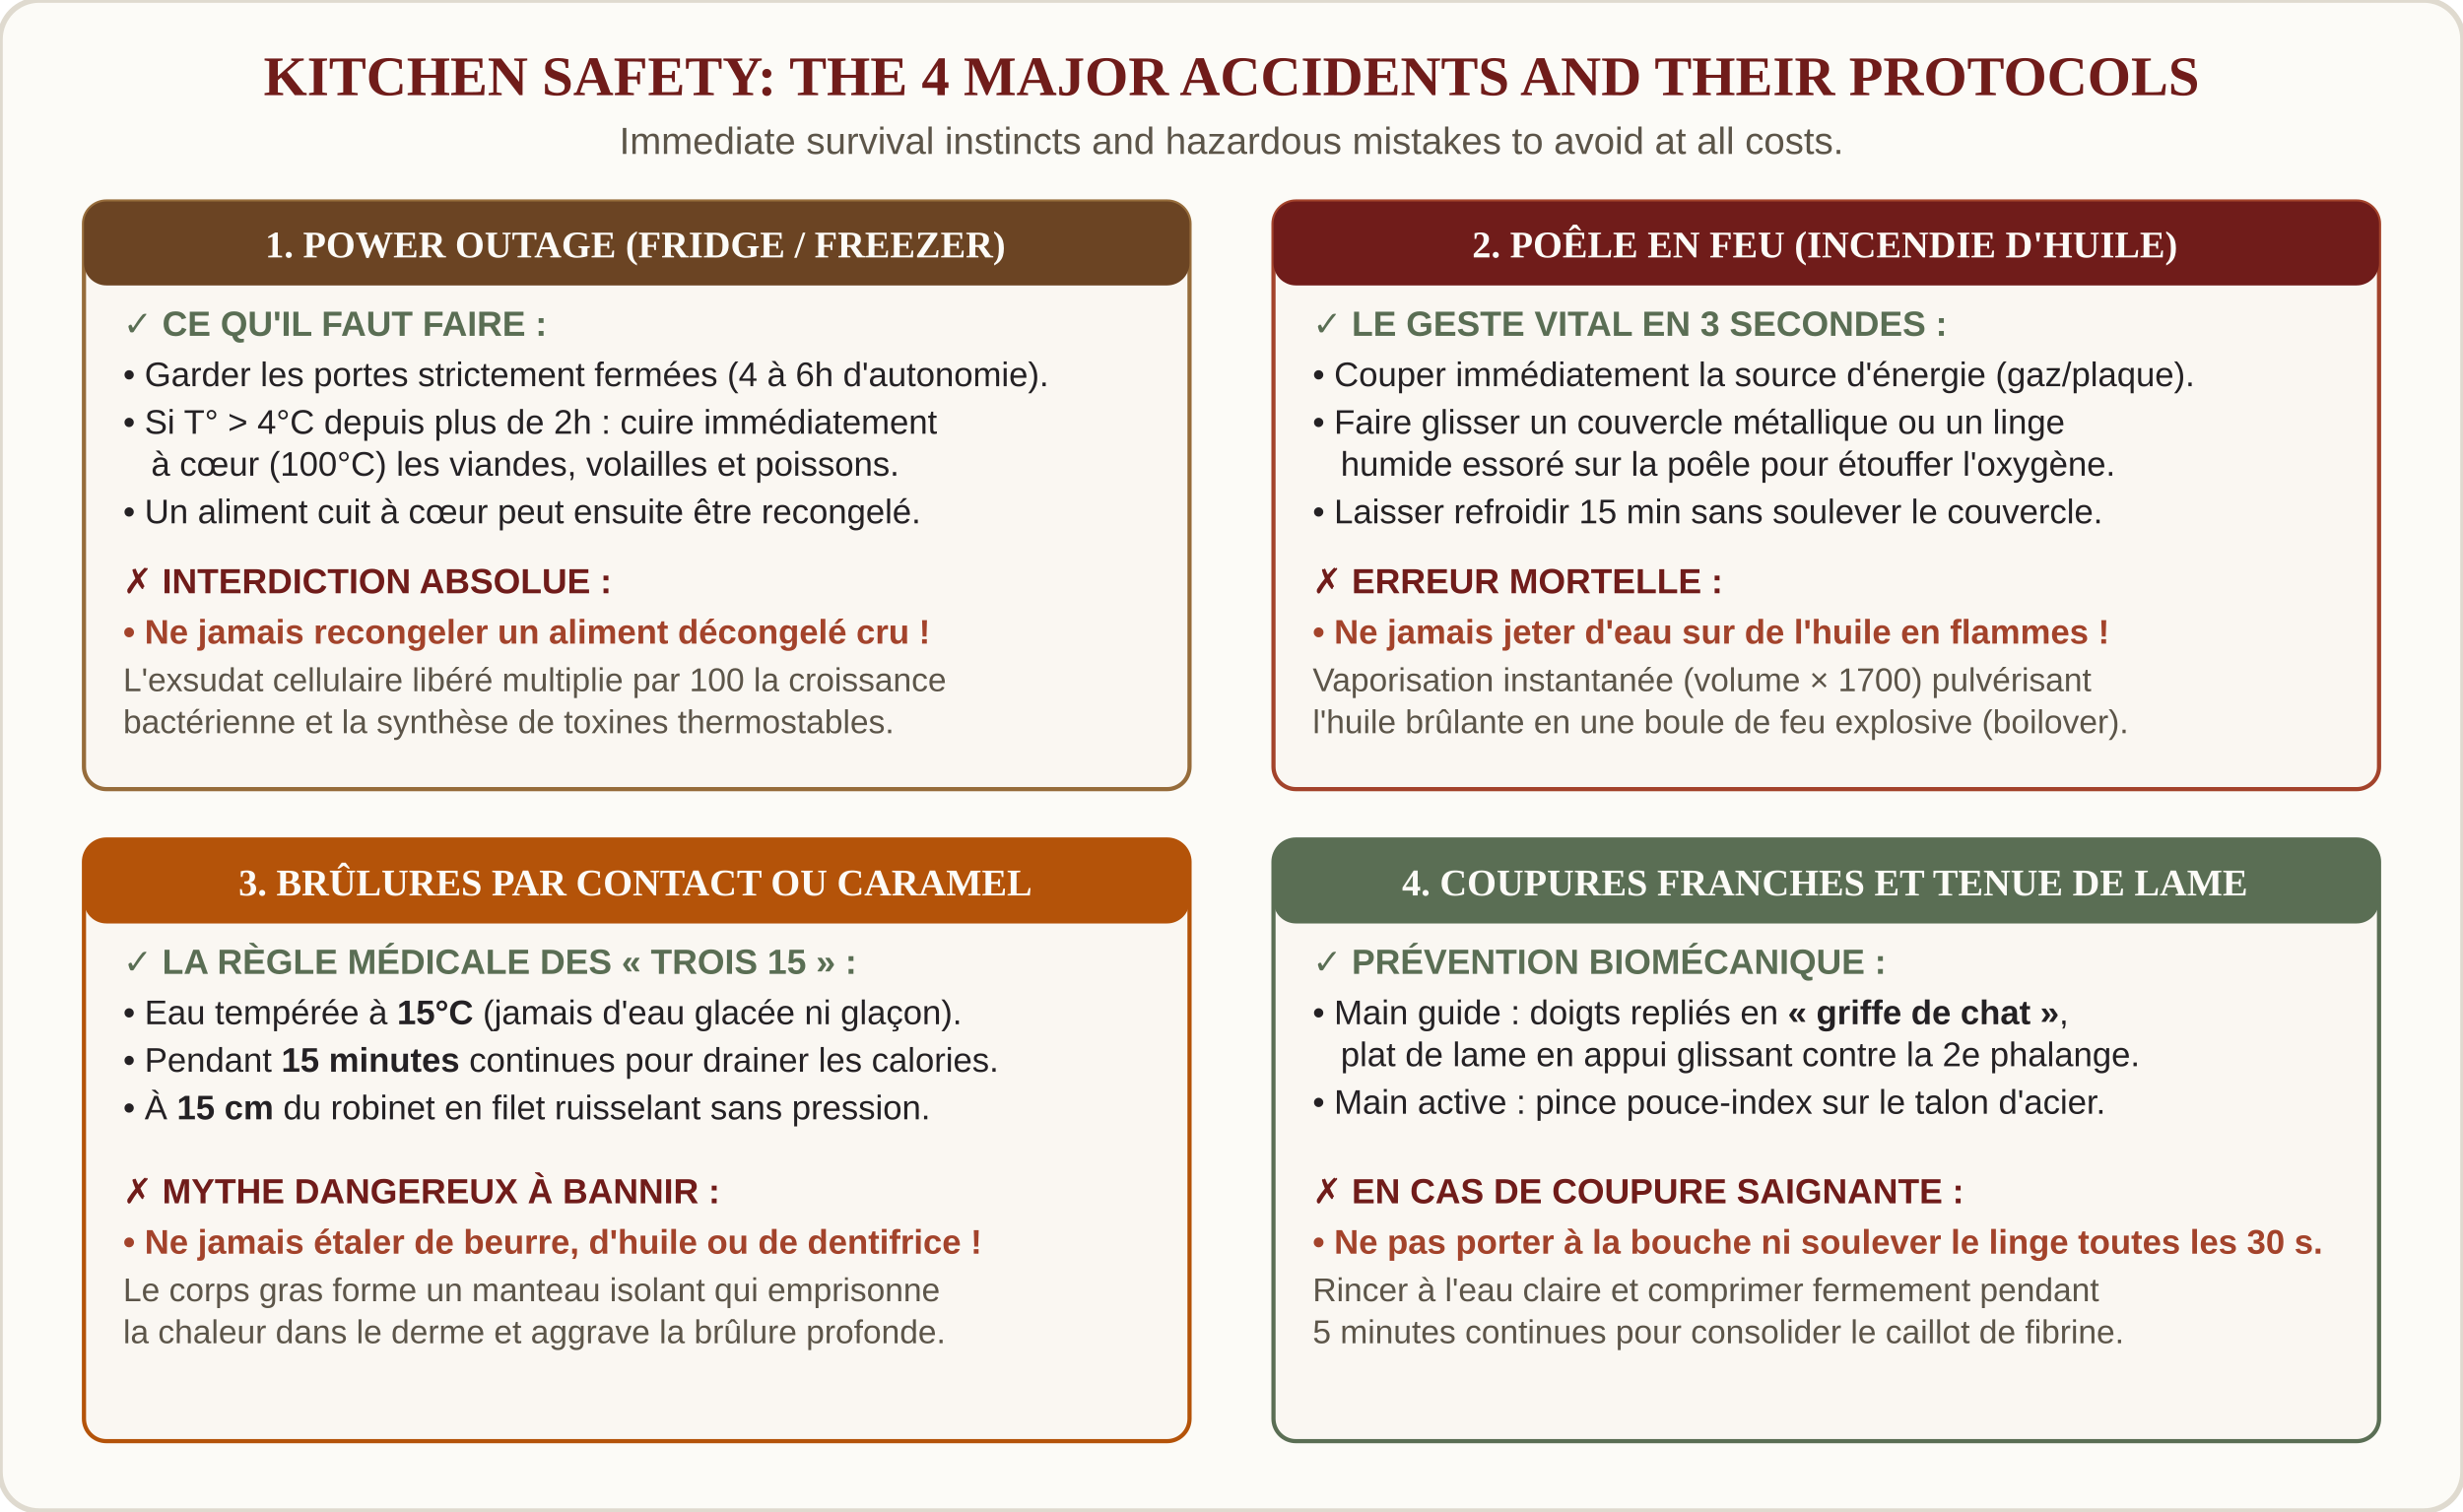
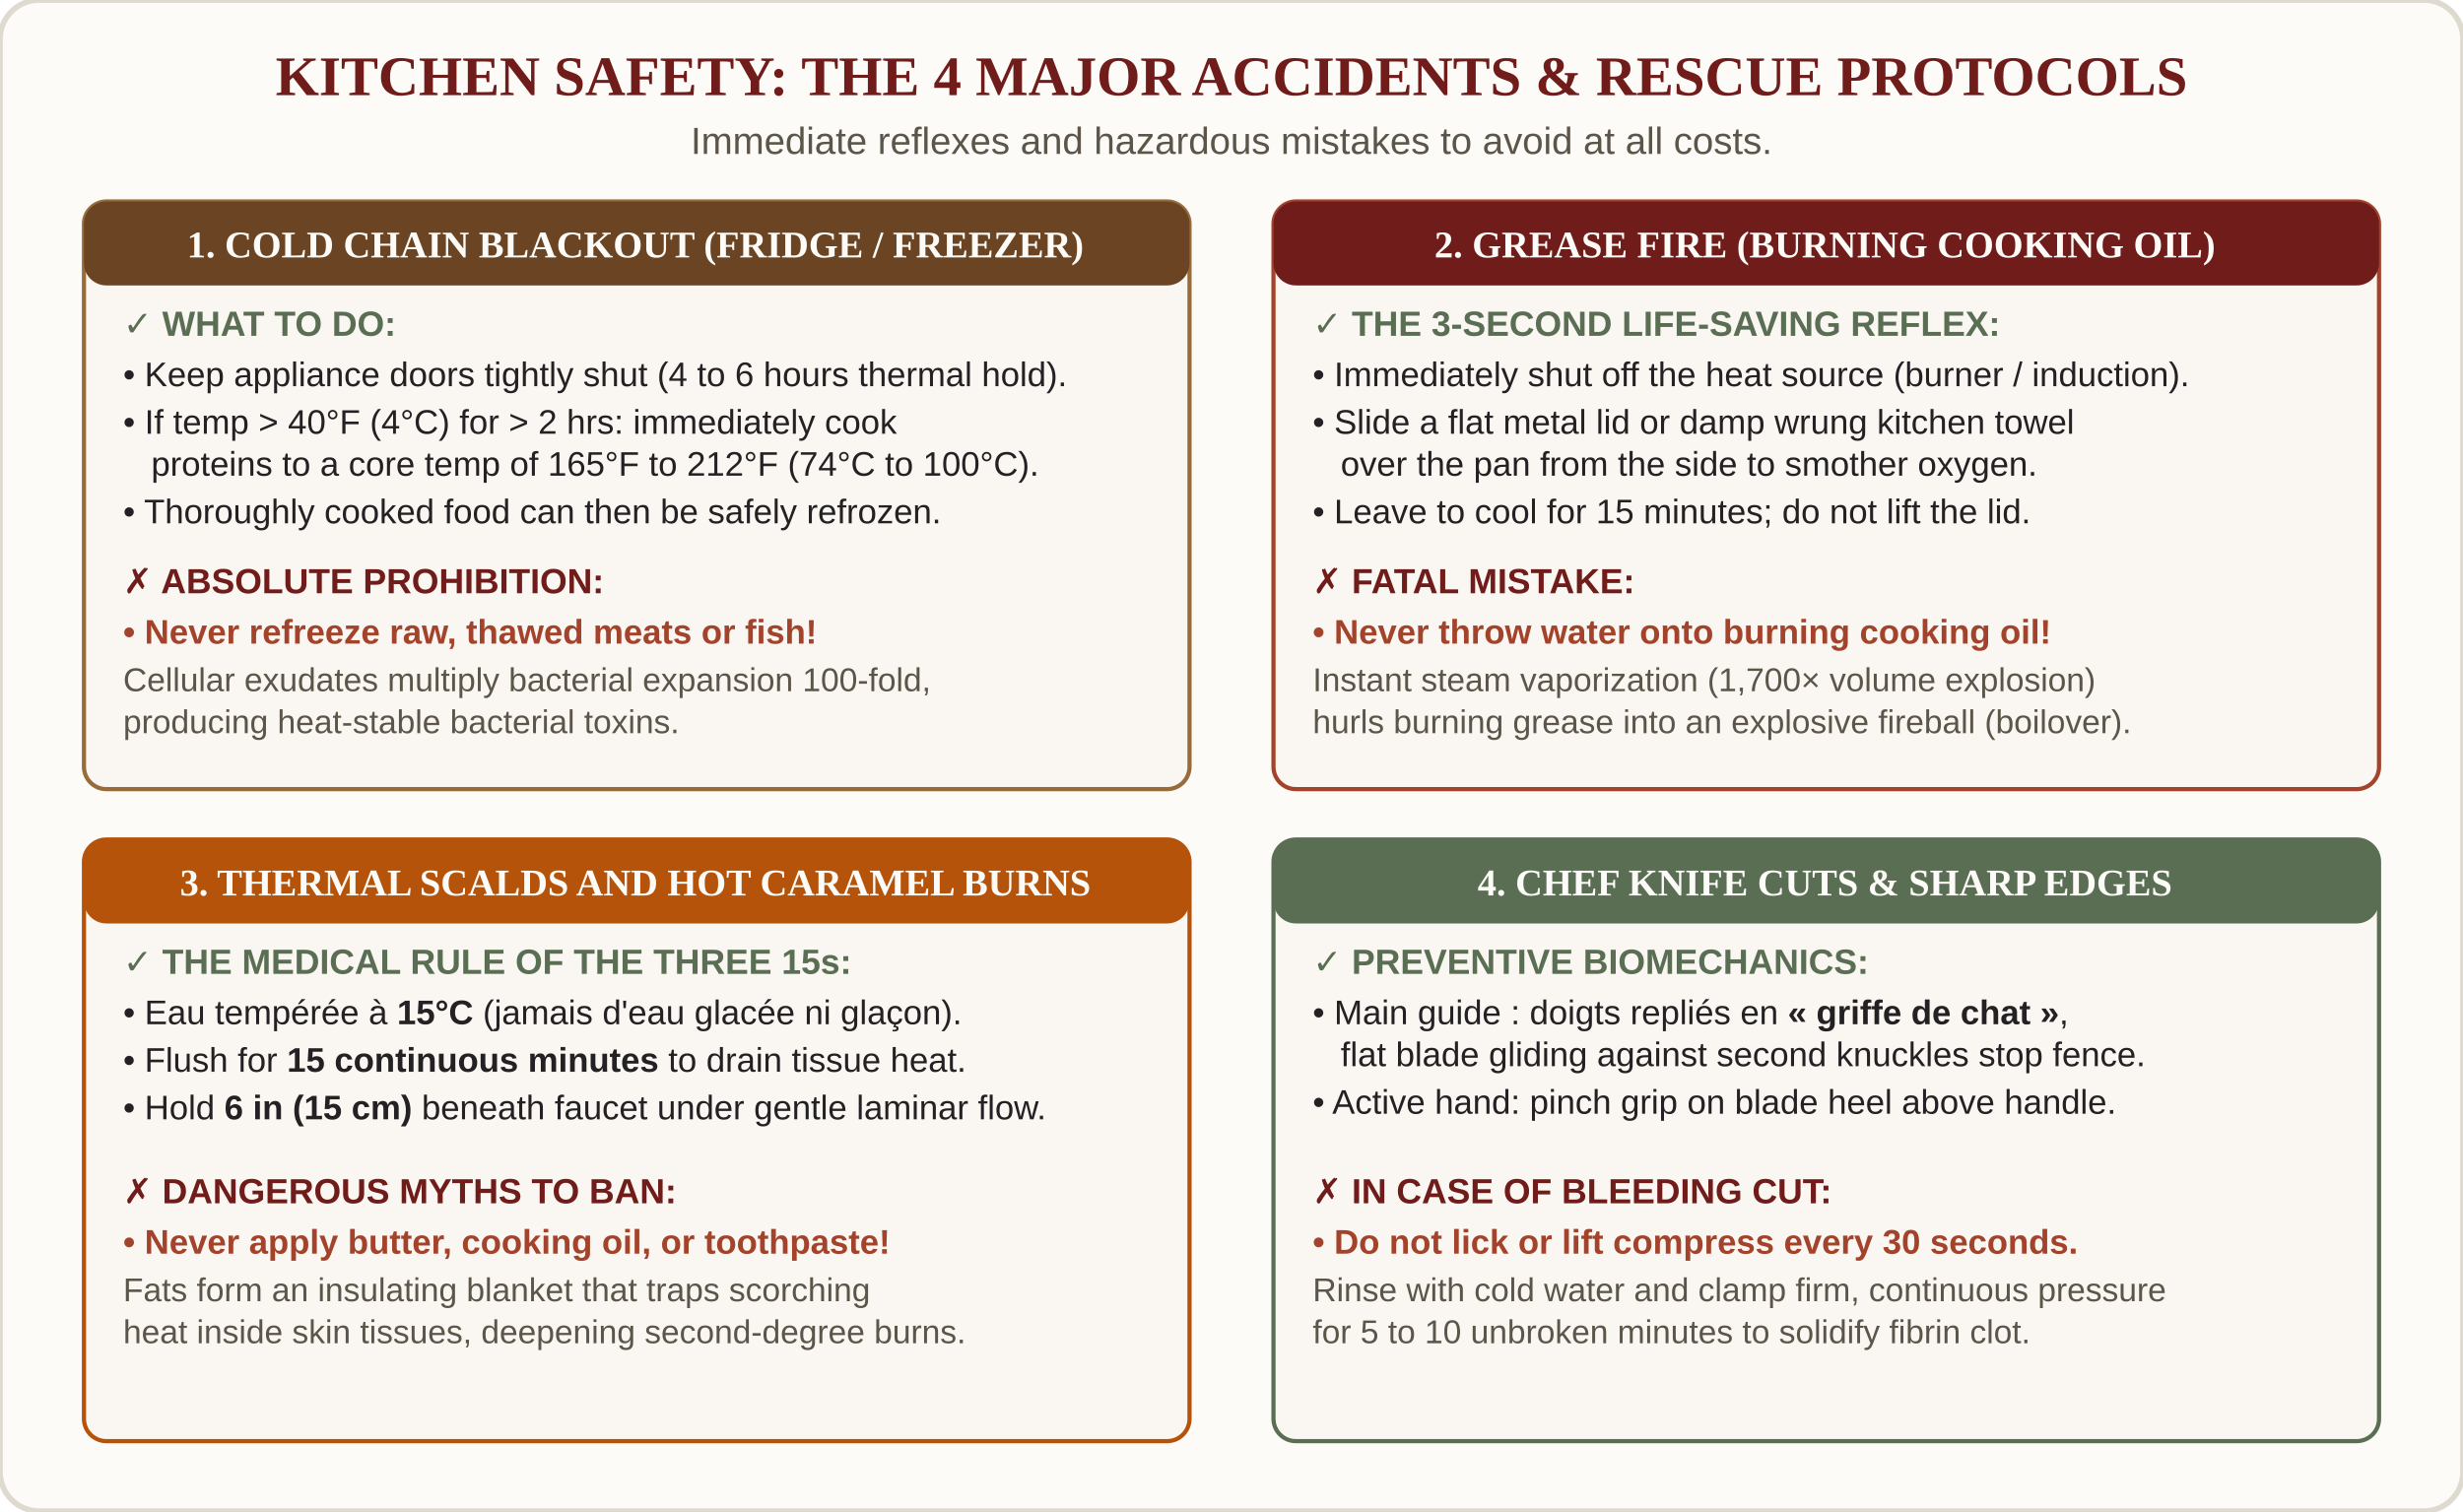
<svg xmlns="http://www.w3.org/2000/svg" viewBox="0 0 880 540" width="100%" height="100%">
  <rect width="880" height="540" rx="14" fill="#FCFBF7" stroke="#DFDACF" stroke-width="2" />
-   <text x="440" y="34" font-family="Liberation Serif, Georgia, serif" font-size="20" font-weight="bold" fill="#701C1A" text-anchor="middle">KITCHEN SAFETY: THE 4 MAJOR ACCIDENTS AND THEIR PROTOCOLS</text>
-   <text x="440" y="55" font-family="Liberation Sans, Arial, sans-serif" font-size="13.5" fill="#5C5549" text-anchor="middle">Immediate survival instincts and hazardous mistakes to avoid at all costs.</text>
+   <text x="440" y="34" font-family="Liberation Serif, Georgia, serif" font-size="20" font-weight="bold" fill="#701C1A" text-anchor="middle">KITCHEN SAFETY: THE 4 MAJOR ACCIDENTS &amp; RESCUE PROTOCOLS</text>
+   <text x="440" y="55" font-family="Liberation Sans, Arial, sans-serif" font-size="13.5" fill="#5C5549" text-anchor="middle">Immediate reflexes and hazardous mistakes to avoid at all costs.</text>
  <g transform="translate(30, 72)">
    <rect width="395" height="210" rx="8" fill="#FAF7F2" stroke="#966C3B" stroke-width="1.5" />
    <rect width="395" height="30" rx="8" fill="#6B4423" />
-     <text x="197" y="20" font-family="Liberation Serif, Georgia, serif" font-size="13.5" font-weight="bold" fill="#FCFBF7" text-anchor="middle">1. POWER OUTAGE (FRIDGE / FREEZER)</text>
-     <text x="14" y="48" font-family="Liberation Sans, Arial, sans-serif" font-size="12.5" font-weight="bold" fill="#5A6E54">✓ CE QU'IL FAUT FAIRE :</text>
-     <text x="14" y="66" font-family="Liberation Sans, Arial, sans-serif" font-size="12.2" fill="#242124">• Garder les portes strictement fermées (4 à 6h d'autonomie).</text>
-     <text x="14" y="83" font-family="Liberation Sans, Arial, sans-serif" font-size="12.2" fill="#242124">• Si T° &gt; 4°C depuis plus de 2h : cuire immédiatement</text>
-     <text x="24" y="98" font-family="Liberation Sans, Arial, sans-serif" font-size="12.2" fill="#242124">à cœur (100°C) les viandes, volailles et poissons.</text>
-     <text x="14" y="115" font-family="Liberation Sans, Arial, sans-serif" font-size="12.2" fill="#242124">• Un aliment cuit à cœur peut ensuite être recongelé.</text>
-     <text x="14" y="140" font-family="Liberation Sans, Arial, sans-serif" font-size="12.5" font-weight="bold" fill="#701C1A">✗ INTERDICTION ABSOLUE :</text>
-     <text x="14" y="158" font-family="Liberation Sans, Arial, sans-serif" font-size="12.2" font-weight="bold" fill="#A3432B">• Ne jamais recongeler un aliment décongelé cru !</text>
-     <text x="14" y="175" font-family="Liberation Sans, Arial, sans-serif" font-size="11.8" fill="#5C5549">L'exsudat cellulaire libéré multiplie par 100 la croissance</text>
-     <text x="14" y="190" font-family="Liberation Sans, Arial, sans-serif" font-size="11.8" fill="#5C5549">bactérienne et la synthèse de toxines thermostables.</text>
+     <text x="197" y="20" font-family="Liberation Serif, Georgia, serif" font-size="13.5" font-weight="bold" fill="#FCFBF7" text-anchor="middle">1. COLD CHAIN BLACKOUT (FRIDGE / FREEZER)</text>
+     <text x="14" y="48" font-family="Liberation Sans, Arial, sans-serif" font-size="12.5" font-weight="bold" fill="#5A6E54">✓ WHAT TO DO:</text>
+     <text x="14" y="66" font-family="Liberation Sans, Arial, sans-serif" font-size="12.2" fill="#242124">• Keep appliance doors tightly shut (4 to 6 hours thermal hold).</text>
+     <text x="14" y="83" font-family="Liberation Sans, Arial, sans-serif" font-size="12.2" fill="#242124">• If temp &gt; 40°F (4°C) for &gt; 2 hrs: immediately cook</text>
+     <text x="24" y="98" font-family="Liberation Sans, Arial, sans-serif" font-size="12.2" fill="#242124">proteins to a core temp of 165°F to 212°F (74°C to 100°C).</text>
+     <text x="14" y="115" font-family="Liberation Sans, Arial, sans-serif" font-size="12.2" fill="#242124">• Thoroughly cooked food can then be safely refrozen.</text>
+     <text x="14" y="140" font-family="Liberation Sans, Arial, sans-serif" font-size="12.5" font-weight="bold" fill="#701C1A">✗ ABSOLUTE PROHIBITION:</text>
+     <text x="14" y="158" font-family="Liberation Sans, Arial, sans-serif" font-size="12.2" font-weight="bold" fill="#A3432B">• Never refreeze raw, thawed meats or fish!</text>
+     <text x="14" y="175" font-family="Liberation Sans, Arial, sans-serif" font-size="11.8" fill="#5C5549">Cellular exudates multiply bacterial expansion 100-fold,</text>
+     <text x="14" y="190" font-family="Liberation Sans, Arial, sans-serif" font-size="11.8" fill="#5C5549">producing heat-stable bacterial toxins.</text>
  </g>
  <g transform="translate(455, 72)">
    <rect width="395" height="210" rx="8" fill="#FAF7F2" stroke="#A3432B" stroke-width="1.5" />
    <rect width="395" height="30" rx="8" fill="#701C1A" />
-     <text x="197" y="20" font-family="Liberation Serif, Georgia, serif" font-size="13.5" font-weight="bold" fill="#FCFBF7" text-anchor="middle">2. POÊLE EN FEU (INCENDIE D'HUILE)</text>
-     <text x="14" y="48" font-family="Liberation Sans, Arial, sans-serif" font-size="12.5" font-weight="bold" fill="#5A6E54">✓ LE GESTE VITAL EN 3 SECONDES :</text>
-     <text x="14" y="66" font-family="Liberation Sans, Arial, sans-serif" font-size="12.2" fill="#242124">• Couper immédiatement la source d'énergie (gaz/plaque).</text>
-     <text x="14" y="83" font-family="Liberation Sans, Arial, sans-serif" font-size="12.2" fill="#242124">• Faire glisser un couvercle métallique ou un linge</text>
-     <text x="24" y="98" font-family="Liberation Sans, Arial, sans-serif" font-size="12.2" fill="#242124">humide essoré sur la poêle pour étouffer l'oxygène.</text>
-     <text x="14" y="115" font-family="Liberation Sans, Arial, sans-serif" font-size="12.2" fill="#242124">• Laisser refroidir 15 min sans soulever le couvercle.</text>
-     <text x="14" y="140" font-family="Liberation Sans, Arial, sans-serif" font-size="12.5" font-weight="bold" fill="#701C1A">✗ ERREUR MORTELLE :</text>
-     <text x="14" y="158" font-family="Liberation Sans, Arial, sans-serif" font-size="12.2" font-weight="bold" fill="#A3432B">• Ne jamais jeter d'eau sur de l'huile en flammes !</text>
-     <text x="14" y="175" font-family="Liberation Sans, Arial, sans-serif" font-size="11.8" fill="#5C5549">Vaporisation instantanée (volume × 1700) pulvérisant</text>
-     <text x="14" y="190" font-family="Liberation Sans, Arial, sans-serif" font-size="11.8" fill="#5C5549">l'huile brûlante en une boule de feu explosive (boilover).</text>
+     <text x="197" y="20" font-family="Liberation Serif, Georgia, serif" font-size="13.5" font-weight="bold" fill="#FCFBF7" text-anchor="middle">2. GREASE FIRE (BURNING COOKING OIL)</text>
+     <text x="14" y="48" font-family="Liberation Sans, Arial, sans-serif" font-size="12.5" font-weight="bold" fill="#5A6E54">✓ THE 3-SECOND LIFE-SAVING REFLEX:</text>
+     <text x="14" y="66" font-family="Liberation Sans, Arial, sans-serif" font-size="12.2" fill="#242124">• Immediately shut off the heat source (burner / induction).</text>
+     <text x="14" y="83" font-family="Liberation Sans, Arial, sans-serif" font-size="12.2" fill="#242124">• Slide a flat metal lid or damp wrung kitchen towel</text>
+     <text x="24" y="98" font-family="Liberation Sans, Arial, sans-serif" font-size="12.2" fill="#242124">over the pan from the side to smother oxygen.</text>
+     <text x="14" y="115" font-family="Liberation Sans, Arial, sans-serif" font-size="12.2" fill="#242124">• Leave to cool for 15 minutes; do not lift the lid.</text>
+     <text x="14" y="140" font-family="Liberation Sans, Arial, sans-serif" font-size="12.5" font-weight="bold" fill="#701C1A">✗ FATAL MISTAKE:</text>
+     <text x="14" y="158" font-family="Liberation Sans, Arial, sans-serif" font-size="12.2" font-weight="bold" fill="#A3432B">• Never throw water onto burning cooking oil!</text>
+     <text x="14" y="175" font-family="Liberation Sans, Arial, sans-serif" font-size="11.8" fill="#5C5549">Instant steam vaporization (1,700× volume explosion)</text>
+     <text x="14" y="190" font-family="Liberation Sans, Arial, sans-serif" font-size="11.8" fill="#5C5549">hurls burning grease into an explosive fireball (boilover).</text>
  </g>
  <g transform="translate(30, 300)">
    <rect width="395" height="215" rx="8" fill="#FAF7F2" stroke="#B45309" stroke-width="1.5" />
    <rect width="395" height="30" rx="8" fill="#B45309" />
-     <text x="197" y="20" font-family="Liberation Serif, Georgia, serif" font-size="13.5" font-weight="bold" fill="#FCFBF7" text-anchor="middle">3. BRÛLURES PAR CONTACT OU CARAMEL</text>
-     <text x="14" y="48" font-family="Liberation Sans, Arial, sans-serif" font-size="12.5" font-weight="bold" fill="#5A6E54">✓ LA RÈGLE MÉDICALE DES « TROIS 15 » :</text>
+     <text x="197" y="20" font-family="Liberation Serif, Georgia, serif" font-size="13.5" font-weight="bold" fill="#FCFBF7" text-anchor="middle">3. THERMAL SCALDS AND HOT CARAMEL BURNS</text>
+     <text x="14" y="48" font-family="Liberation Sans, Arial, sans-serif" font-size="12.5" font-weight="bold" fill="#5A6E54">✓ THE MEDICAL RULE OF THE THREE 15s:</text>
    <text x="14" y="66" font-family="Liberation Sans, Arial, sans-serif" font-size="12.2" fill="#242124">• Eau tempérée à <tspan font-weight="bold">15°C</tspan> (jamais d'eau glacée ni glaçon).</text>
-     <text x="14" y="83" font-family="Liberation Sans, Arial, sans-serif" font-size="12.2" fill="#242124">• Pendant <tspan font-weight="bold">15 minutes</tspan> continues pour drainer les calories.</text>
-     <text x="14" y="100" font-family="Liberation Sans, Arial, sans-serif" font-size="12.2" fill="#242124">• À <tspan font-weight="bold">15 cm</tspan> du robinet en filet ruisselant sans pression.</text>
-     <text x="14" y="130" font-family="Liberation Sans, Arial, sans-serif" font-size="12.5" font-weight="bold" fill="#701C1A">✗ MYTHE DANGEREUX À BANNIR :</text>
-     <text x="14" y="148" font-family="Liberation Sans, Arial, sans-serif" font-size="12.2" font-weight="bold" fill="#A3432B">• Ne jamais étaler de beurre, d'huile ou de dentifrice !</text>
-     <text x="14" y="165" font-family="Liberation Sans, Arial, sans-serif" font-size="11.8" fill="#5C5549">Le corps gras forme un manteau isolant qui emprisonne</text>
-     <text x="14" y="180" font-family="Liberation Sans, Arial, sans-serif" font-size="11.8" fill="#5C5549">la chaleur dans le derme et aggrave la brûlure profonde.</text>
+     <text x="14" y="83" font-family="Liberation Sans, Arial, sans-serif" font-size="12.2" fill="#242124">• Flush for <tspan font-weight="bold">15 continuous minutes</tspan> to drain tissue heat.</text>
+     <text x="14" y="100" font-family="Liberation Sans, Arial, sans-serif" font-size="12.2" fill="#242124">• Hold <tspan font-weight="bold">6 in (15 cm)</tspan> beneath faucet under gentle laminar flow.</text>
+     <text x="14" y="130" font-family="Liberation Sans, Arial, sans-serif" font-size="12.5" font-weight="bold" fill="#701C1A">✗ DANGEROUS MYTHS TO BAN:</text>
+     <text x="14" y="148" font-family="Liberation Sans, Arial, sans-serif" font-size="12.2" font-weight="bold" fill="#A3432B">• Never apply butter, cooking oil, or toothpaste!</text>
+     <text x="14" y="165" font-family="Liberation Sans, Arial, sans-serif" font-size="11.8" fill="#5C5549">Fats form an insulating blanket that traps scorching</text>
+     <text x="14" y="180" font-family="Liberation Sans, Arial, sans-serif" font-size="11.8" fill="#5C5549">heat inside skin tissues, deepening second-degree burns.</text>
  </g>
  <g transform="translate(455, 300)">
    <rect width="395" height="215" rx="8" fill="#FAF7F2" stroke="#5A6E54" stroke-width="1.5" />
    <rect width="395" height="30" rx="8" fill="#5A6E54" />
-     <text x="197" y="20" font-family="Liberation Serif, Georgia, serif" font-size="13.5" font-weight="bold" fill="#FCFBF7" text-anchor="middle">4. COUPURES FRANCHES ET TENUE DE LAME</text>
-     <text x="14" y="48" font-family="Liberation Sans, Arial, sans-serif" font-size="12.5" font-weight="bold" fill="#5A6E54">✓ PRÉVENTION BIOMÉCANIQUE :</text>
+     <text x="197" y="20" font-family="Liberation Serif, Georgia, serif" font-size="13.5" font-weight="bold" fill="#FCFBF7" text-anchor="middle">4. CHEF KNIFE CUTS &amp; SHARP EDGES</text>
+     <text x="14" y="48" font-family="Liberation Sans, Arial, sans-serif" font-size="12.5" font-weight="bold" fill="#5A6E54">✓ PREVENTIVE BIOMECHANICS:</text>
    <text x="14" y="66" font-family="Liberation Sans, Arial, sans-serif" font-size="12.2" fill="#242124">• Main guide : doigts repliés en <tspan font-weight="bold">« griffe de chat »</tspan>,</text>
-     <text x="24" y="81" font-family="Liberation Sans, Arial, sans-serif" font-size="12.2" fill="#242124">plat de lame en appui glissant contre la 2e phalange.</text>
-     <text x="14" y="98" font-family="Liberation Sans, Arial, sans-serif" font-size="12.2" fill="#242124">• Main active : pince pouce-index sur le talon d'acier.</text>
-     <text x="14" y="130" font-family="Liberation Sans, Arial, sans-serif" font-size="12.5" font-weight="bold" fill="#701C1A">✗ EN CAS DE COUPURE SAIGNANTE :</text>
-     <text x="14" y="148" font-family="Liberation Sans, Arial, sans-serif" font-size="12.2" font-weight="bold" fill="#A3432B">• Ne pas porter à la bouche ni soulever le linge toutes les 30 s.</text>
-     <text x="14" y="165" font-family="Liberation Sans, Arial, sans-serif" font-size="11.8" fill="#5C5549">Rincer à l'eau claire et comprimer fermement pendant</text>
-     <text x="14" y="180" font-family="Liberation Sans, Arial, sans-serif" font-size="11.8" fill="#5C5549">5 minutes continues pour consolider le caillot de fibrine.</text>
+     <text x="24" y="81" font-family="Liberation Sans, Arial, sans-serif" font-size="12.2" fill="#242124">flat blade gliding against second knuckles stop fence.</text>
+     <text x="14" y="98" font-family="Liberation Sans, Arial, sans-serif" font-size="12.2" fill="#242124">• Active hand: pinch grip on blade heel above handle.</text>
+     <text x="14" y="130" font-family="Liberation Sans, Arial, sans-serif" font-size="12.5" font-weight="bold" fill="#701C1A">✗ IN CASE OF BLEEDING CUT:</text>
+     <text x="14" y="148" font-family="Liberation Sans, Arial, sans-serif" font-size="12.2" font-weight="bold" fill="#A3432B">• Do not lick or lift compress every 30 seconds.</text>
+     <text x="14" y="165" font-family="Liberation Sans, Arial, sans-serif" font-size="11.8" fill="#5C5549">Rinse with cold water and clamp firm, continuous pressure</text>
+     <text x="14" y="180" font-family="Liberation Sans, Arial, sans-serif" font-size="11.8" fill="#5C5549">for 5 to 10 unbroken minutes to solidify fibrin clot.</text>
  </g>
</svg>
